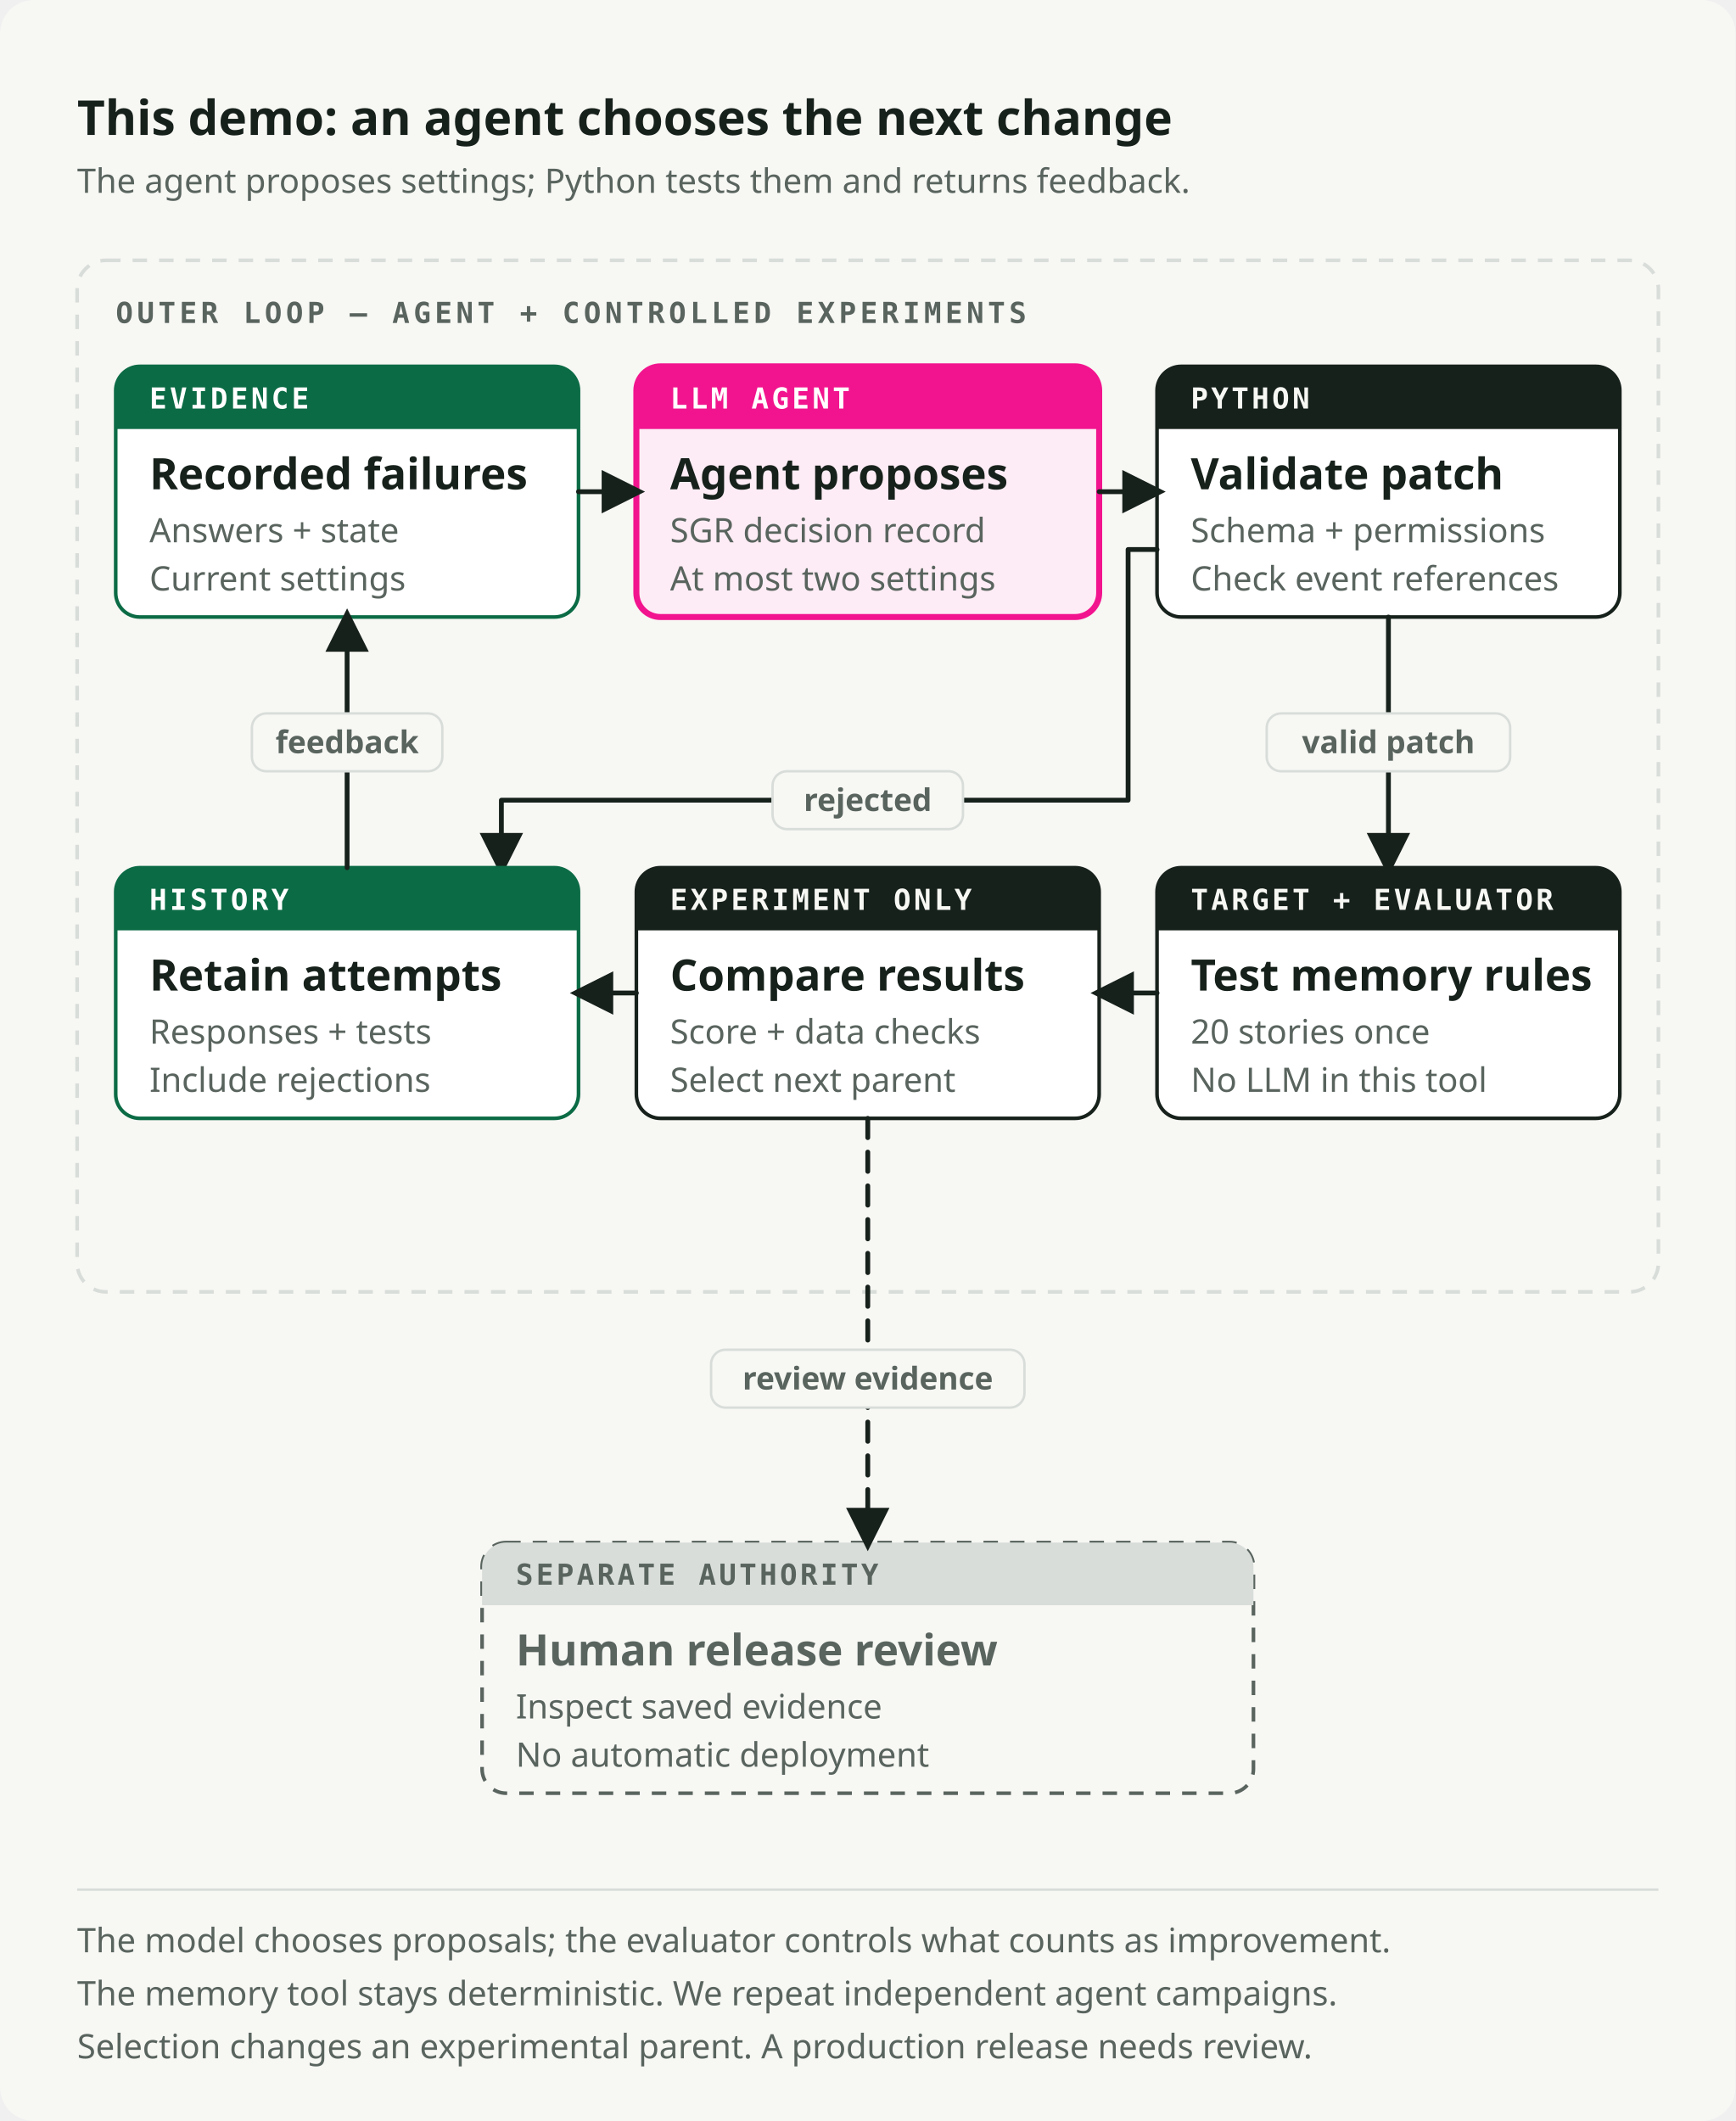
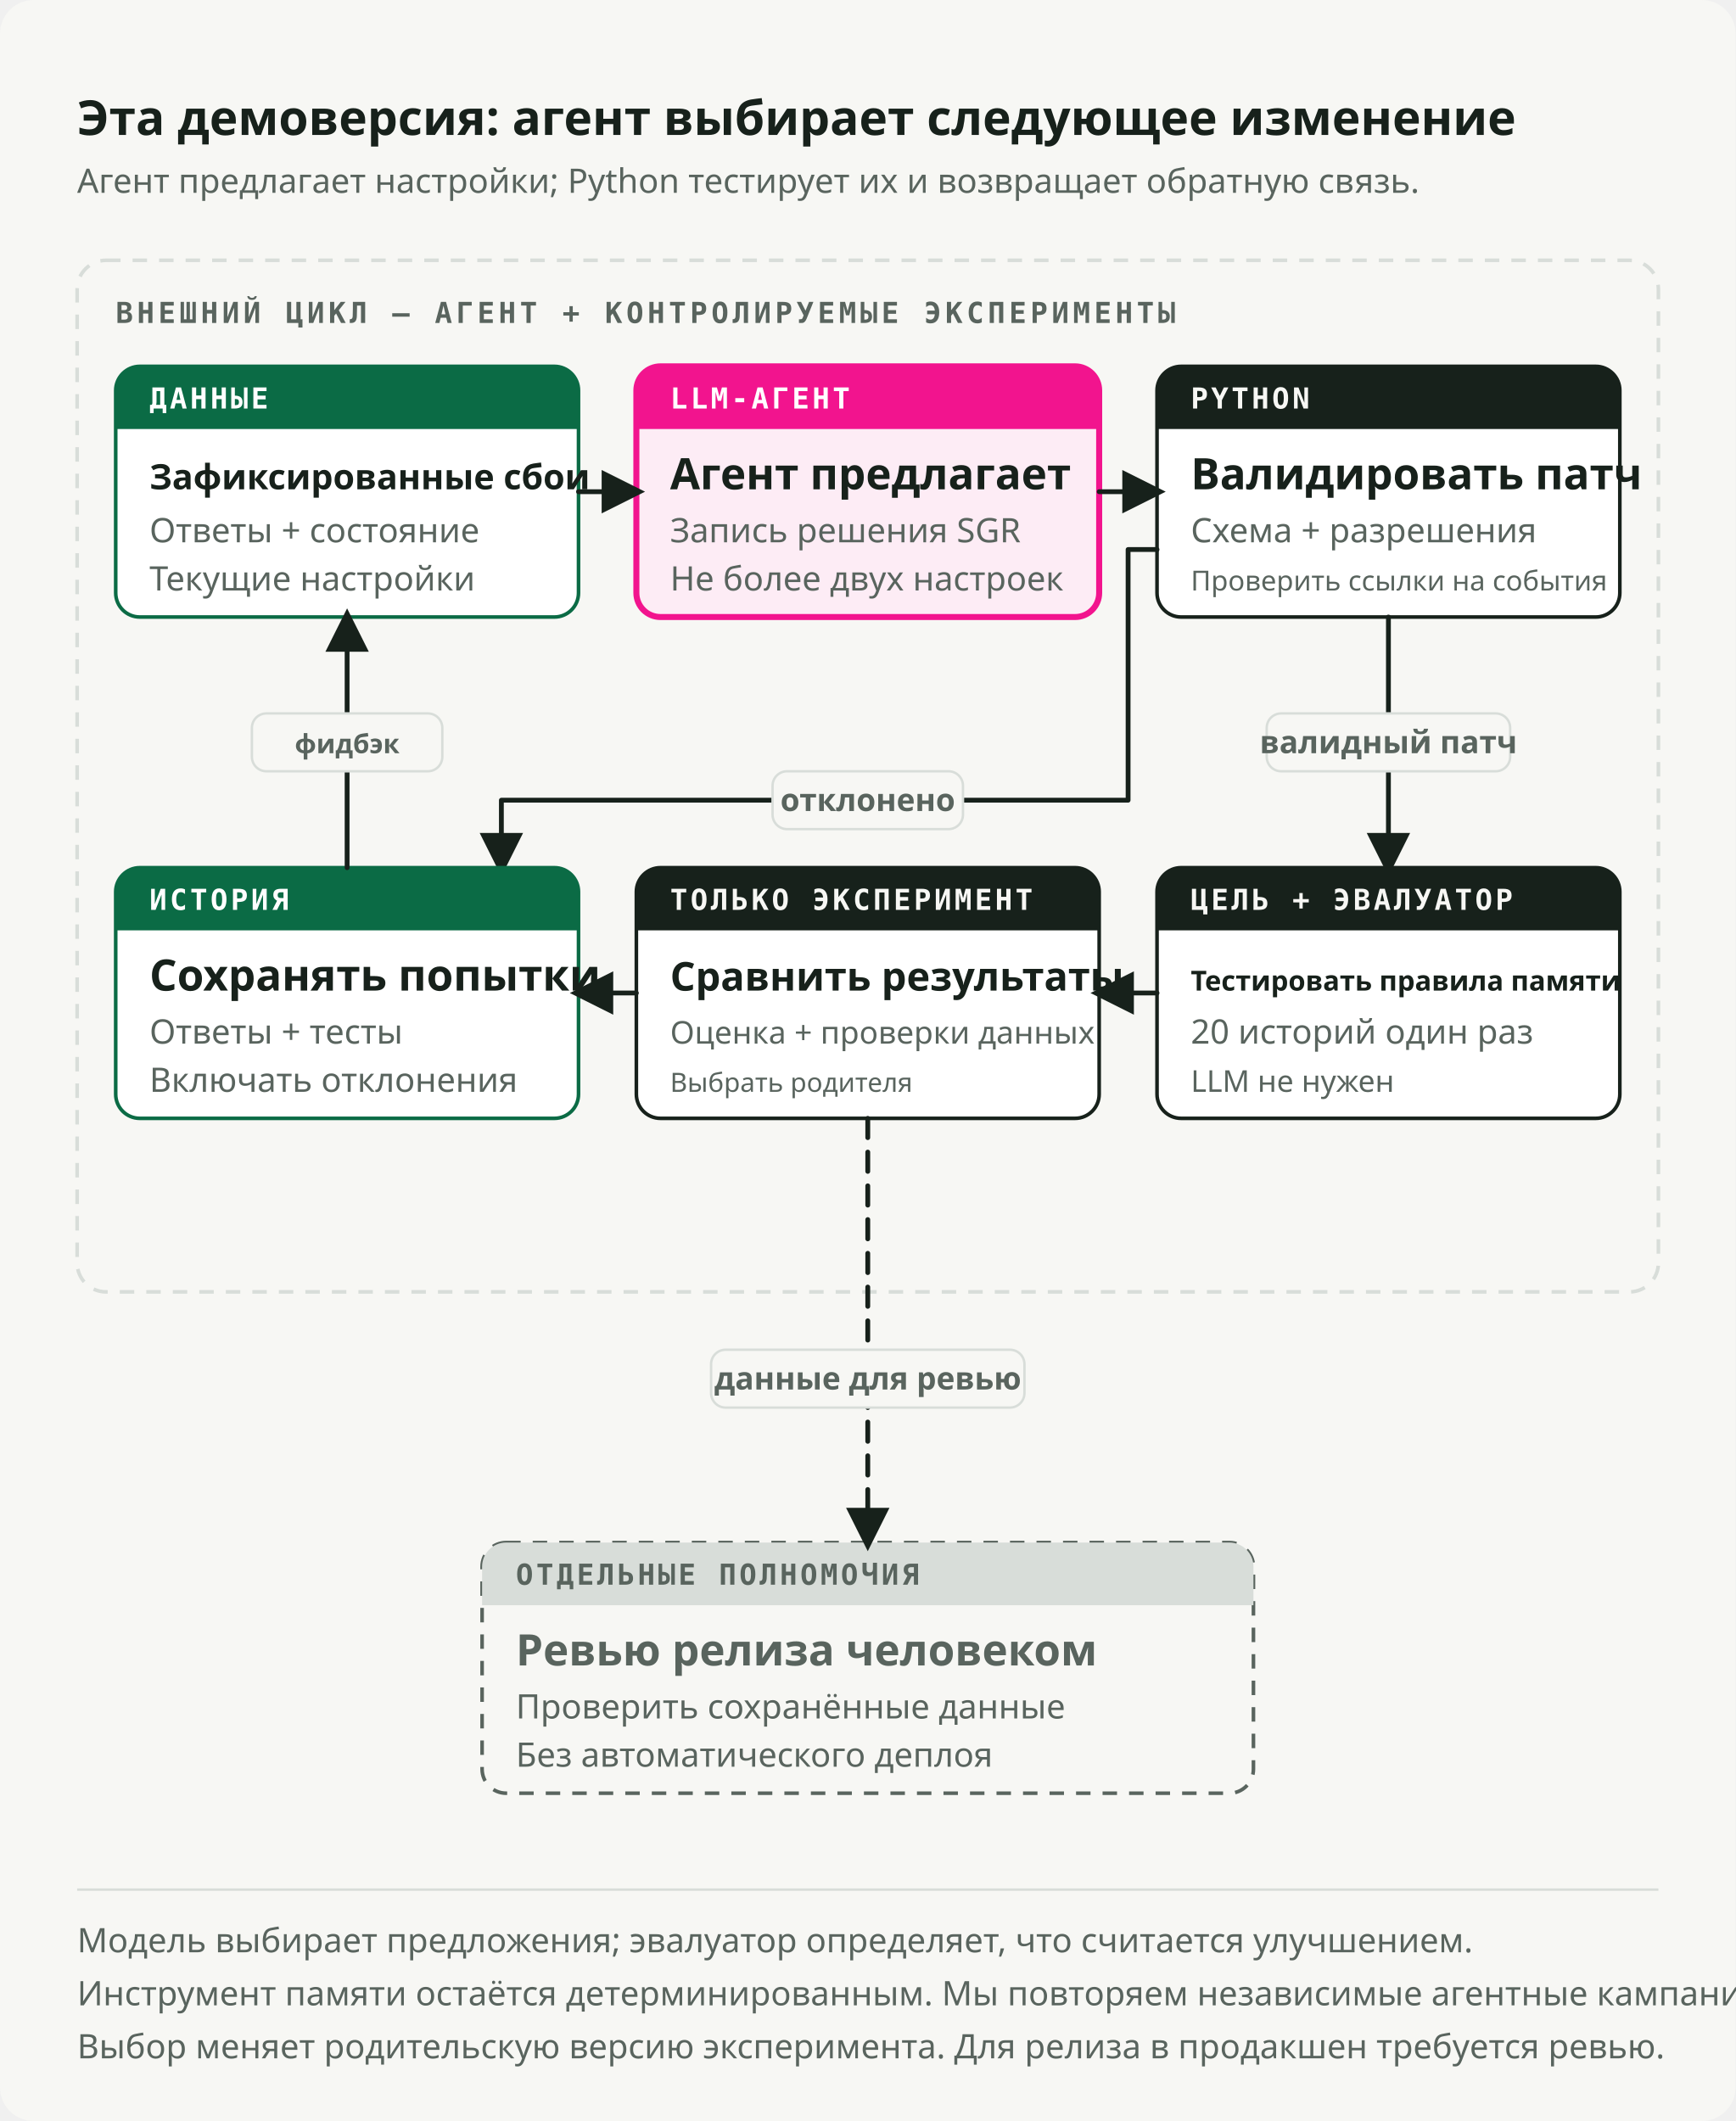
<svg xmlns="http://www.w3.org/2000/svg" viewBox="0 0 720 880" role="img" preserveAspectRatio="xMidYMid meet" data-visual-system="byte-diagram-v2" data-direction="B" data-theme="light" aria-labelledby="record-experiment-title record-experiment-desc" shape-rendering="geometricPrecision" text-rendering="geometricPrecision">
  <style data-visual-system="byte-diagram-v2">* { animation: none !important; }</style>
  <defs>
    <marker id="record-experiment-arrow-flow" viewBox="0 0 10 10" refX="8" refY="5" markerWidth="9" markerHeight="9" orient="auto-start-reverse">
      <path d="M0 0 10 5 0 10Z" fill="#17211B" />
    </marker>
    <marker id="record-experiment-arrow-fail" viewBox="0 0 10 10" refX="8" refY="5" markerWidth="9" markerHeight="9" orient="auto-start-reverse">
      <path d="M0 0 10 5 0 10Z" fill="#F2148E" />
    </marker>
  </defs>
  <rect width="720" height="880" rx="14" fill="#F7F7F4" />
-   <text x="32" y="56" font-family="Space Grotesk, IBM Plex Sans, ui-sans-serif, system-ui, sans-serif" font-size="20" font-weight="700" fill="#17211B">This demo: an agent chooses the next change</text>
-   <text x="32" y="80" font-family="IBM Plex Sans, ui-sans-serif, system-ui, sans-serif" font-size="14" font-weight="400" fill="#59645E">The agent proposes settings; Python tests them and returns feedback.</text>
+   <text x="32" y="56" font-family="Space Grotesk, IBM Plex Sans, ui-sans-serif, system-ui, sans-serif" font-size="20" font-weight="700" fill="#17211B">Эта демоверсия: агент выбирает следующее изменение</text>
+   <text x="32" y="80" font-family="IBM Plex Sans, ui-sans-serif, system-ui, sans-serif" font-size="14" font-weight="400" fill="#59645E">Агент предлагает настройки; Python тестирует их и возвращает обратную связь.</text>
  <rect x="32" y="108" width="656" height="428" rx="12" fill="none" stroke="#D8DDD9" stroke-width="1.5" stroke-dasharray="6 5" />
-   <text x="48" y="134" font-family="IBM Plex Mono, ui-monospace, SFMono-Regular, Menlo, monospace" font-size="12" font-weight="600" fill="#59645E" letter-spacing="1.6">OUTER LOOP — AGENT + CONTROLLED EXPERIMENTS</text>
+   <text x="48" y="134" font-family="IBM Plex Mono, ui-monospace, SFMono-Regular, Menlo, monospace" font-size="12" font-weight="600" fill="#59645E" letter-spacing="1.6">ВНЕШНИЙ ЦИКЛ — АГЕНТ + КОНТРОЛИРУЕМЫЕ ЭКСПЕРИМЕНТЫ</text>
  <path d="M58 152h172a10 10 0 0 1 10 10v84a10 10 0 0 1 -10 10h-172a10 10 0 0 1 -10 -10v-84a10 10 0 0 1 10 -10Z" fill="#FFFFFF" stroke="#0B6B45" stroke-width="1.5" />
  <path d="M58 152h172a10 10 0 0 1 10 10v16a0 0 0 0 1 -0 0h-192a0 0 0 0 1 -0 -0v-16a10 10 0 0 1 10 -10Z" fill="#0B6B45" />
-   <text x="62" y="169.5" font-family="IBM Plex Mono, ui-monospace, SFMono-Regular, Menlo, monospace" font-size="12" font-weight="600" fill="#FFFFFF" letter-spacing="1.2">EVIDENCE</text>
-   <text x="62" y="203" font-family="Space Grotesk, IBM Plex Sans, ui-sans-serif, system-ui, sans-serif" font-size="18" font-weight="600" fill="#17211B">Recorded failures</text>
-   <text x="62" y="225" font-family="IBM Plex Sans, ui-sans-serif, system-ui, sans-serif" font-size="14" font-weight="400" fill="#59645E">Answers + state</text>
-   <text x="62" y="245" font-family="IBM Plex Sans, ui-sans-serif, system-ui, sans-serif" font-size="14" font-weight="400" fill="#59645E">Current settings</text>
+   <text x="62" y="169.5" font-family="IBM Plex Mono, ui-monospace, SFMono-Regular, Menlo, monospace" font-size="12" font-weight="600" fill="#FFFFFF" letter-spacing="1.2">ДАННЫЕ</text>
+   <text x="62" y="203" font-family="Space Grotesk, IBM Plex Sans, ui-sans-serif, system-ui, sans-serif" font-size="18" font-weight="600" fill="#17211B" style="font-size: 14.5px;">Зафиксированные сбои</text>
+   <text x="62" y="225" font-family="IBM Plex Sans, ui-sans-serif, system-ui, sans-serif" font-size="14" font-weight="400" fill="#59645E">Ответы + состояние</text>
+   <text x="62" y="245" font-family="IBM Plex Sans, ui-sans-serif, system-ui, sans-serif" font-size="14" font-weight="400" fill="#59645E">Текущие настройки</text>
  <path d="M274 152h172a10 10 0 0 1 10 10v84a10 10 0 0 1 -10 10h-172a10 10 0 0 1 -10 -10v-84a10 10 0 0 1 10 -10Z" fill="#FDECF5" stroke="#F2148E" stroke-width="2.5" />
  <path d="M274 152h172a10 10 0 0 1 10 10v16a0 0 0 0 1 -0 0h-192a0 0 0 0 1 -0 -0v-16a10 10 0 0 1 10 -10Z" fill="#F2148E" />
-   <text x="278" y="169.5" font-family="IBM Plex Mono, ui-monospace, SFMono-Regular, Menlo, monospace" font-size="12" font-weight="600" fill="#FFFFFF" letter-spacing="1.2">LLM AGENT</text>
-   <text x="278" y="203" font-family="Space Grotesk, IBM Plex Sans, ui-sans-serif, system-ui, sans-serif" font-size="18" font-weight="600" fill="#17211B">Agent proposes</text>
-   <text x="278" y="225" font-family="IBM Plex Sans, ui-sans-serif, system-ui, sans-serif" font-size="14" font-weight="400" fill="#59645E">SGR decision record</text>
-   <text x="278" y="245" font-family="IBM Plex Sans, ui-sans-serif, system-ui, sans-serif" font-size="14" font-weight="400" fill="#59645E">At most two settings</text>
+   <text x="278" y="169.5" font-family="IBM Plex Mono, ui-monospace, SFMono-Regular, Menlo, monospace" font-size="12" font-weight="600" fill="#FFFFFF" letter-spacing="1.2">LLM-АГЕНТ</text>
+   <text x="278" y="203" font-family="Space Grotesk, IBM Plex Sans, ui-sans-serif, system-ui, sans-serif" font-size="18" font-weight="600" fill="#17211B">Агент предлагает</text>
+   <text x="278" y="225" font-family="IBM Plex Sans, ui-sans-serif, system-ui, sans-serif" font-size="14" font-weight="400" fill="#59645E">Запись решения SGR</text>
+   <text x="278" y="245" font-family="IBM Plex Sans, ui-sans-serif, system-ui, sans-serif" font-size="14" font-weight="400" fill="#59645E">Не более двух настроек</text>
  <path d="M490 152h172a10 10 0 0 1 10 10v84a10 10 0 0 1 -10 10h-172a10 10 0 0 1 -10 -10v-84a10 10 0 0 1 10 -10Z" fill="#FFFFFF" stroke="#17211B" stroke-width="1.5" />
  <path d="M490 152h172a10 10 0 0 1 10 10v16a0 0 0 0 1 -0 0h-192a0 0 0 0 1 -0 -0v-16a10 10 0 0 1 10 -10Z" fill="#17211B" />
  <text x="494" y="169.5" font-family="IBM Plex Mono, ui-monospace, SFMono-Regular, Menlo, monospace" font-size="12" font-weight="600" fill="#F7F7F4" letter-spacing="1.2">PYTHON</text>
-   <text x="494" y="203" font-family="Space Grotesk, IBM Plex Sans, ui-sans-serif, system-ui, sans-serif" font-size="18" font-weight="600" fill="#17211B">Validate patch</text>
-   <text x="494" y="225" font-family="IBM Plex Sans, ui-sans-serif, system-ui, sans-serif" font-size="14" font-weight="400" fill="#59645E">Schema + permissions</text>
-   <text x="494" y="245" font-family="IBM Plex Sans, ui-sans-serif, system-ui, sans-serif" font-size="14" font-weight="400" fill="#59645E">Check event references</text>
+   <text x="494" y="203" font-family="Space Grotesk, IBM Plex Sans, ui-sans-serif, system-ui, sans-serif" font-size="18" font-weight="600" fill="#17211B">Валидировать патч</text>
+   <text x="494" y="225" font-family="IBM Plex Sans, ui-sans-serif, system-ui, sans-serif" font-size="14" font-weight="400" fill="#59645E">Схема + разрешения</text>
+   <text x="494" y="245" font-family="IBM Plex Sans, ui-sans-serif, system-ui, sans-serif" font-size="14" font-weight="400" fill="#59645E" style="font-size: 11.5px;">Проверить ссылки на события</text>
  <path d="M240 204h24" fill="none" stroke="#17211B" stroke-width="2" stroke-linecap="round" stroke-linejoin="round" marker-end="url(#record-experiment-arrow-flow)" />
  <path d="M456 204h24" fill="none" stroke="#17211B" stroke-width="2" stroke-linecap="round" stroke-linejoin="round" marker-end="url(#record-experiment-arrow-flow)" />
  <path d="M490 360h172a10 10 0 0 1 10 10v84a10 10 0 0 1 -10 10h-172a10 10 0 0 1 -10 -10v-84a10 10 0 0 1 10 -10Z" fill="#FFFFFF" stroke="#17211B" stroke-width="1.5" />
  <path d="M490 360h172a10 10 0 0 1 10 10v16a0 0 0 0 1 -0 0h-192a0 0 0 0 1 -0 -0v-16a10 10 0 0 1 10 -10Z" fill="#17211B" />
-   <text x="494" y="377.5" font-family="IBM Plex Mono, ui-monospace, SFMono-Regular, Menlo, monospace" font-size="12" font-weight="600" fill="#F7F7F4" letter-spacing="1.2">TARGET + EVALUATOR</text>
-   <text x="494" y="411" font-family="Space Grotesk, IBM Plex Sans, ui-sans-serif, system-ui, sans-serif" font-size="18" font-weight="600" fill="#17211B">Test memory rules</text>
-   <text x="494" y="433" font-family="IBM Plex Sans, ui-sans-serif, system-ui, sans-serif" font-size="14" font-weight="400" fill="#59645E">20 stories once</text>
-   <text x="494" y="453" font-family="IBM Plex Sans, ui-sans-serif, system-ui, sans-serif" font-size="14" font-weight="400" fill="#59645E">No LLM in this tool</text>
+   <text x="494" y="377.5" font-family="IBM Plex Mono, ui-monospace, SFMono-Regular, Menlo, monospace" font-size="12" font-weight="600" fill="#F7F7F4" letter-spacing="1.2">ЦЕЛЬ + ЭВАЛУАТОР</text>
+   <text x="494" y="411" font-family="Space Grotesk, IBM Plex Sans, ui-sans-serif, system-ui, sans-serif" font-size="18" font-weight="600" fill="#17211B" style="font-size: 11.5px;">Тестировать правила памяти</text>
+   <text x="494" y="433" font-family="IBM Plex Sans, ui-sans-serif, system-ui, sans-serif" font-size="14" font-weight="400" fill="#59645E">20 историй один раз</text>
+   <text x="494" y="453" font-family="IBM Plex Sans, ui-sans-serif, system-ui, sans-serif" font-size="14" font-weight="400" fill="#59645E" style="font-size: 12.5px;">LLM не нужен</text>
  <path d="M576 256v104" fill="none" stroke="#17211B" stroke-width="2" stroke-linecap="round" stroke-linejoin="round" marker-end="url(#record-experiment-arrow-flow)" />
  <rect x="525.5" y="296" width="101" height="24" rx="6" fill="#F7F7F4" stroke="#D8DDD9" stroke-width="1" />
-   <text x="576" y="312.5" font-family="IBM Plex Sans, ui-sans-serif, system-ui, sans-serif" font-size="13" font-weight="600" fill="#59645E" text-anchor="middle">valid patch</text>
+   <text x="576" y="312.5" font-family="IBM Plex Sans, ui-sans-serif, system-ui, sans-serif" font-size="13" font-weight="600" fill="#59645E" text-anchor="middle">валидный патч</text>
  <path d="M480 228H468V332H208V360" fill="none" stroke="#17211B" stroke-width="2" stroke-linecap="round" stroke-linejoin="round" marker-end="url(#record-experiment-arrow-flow)" />
  <rect x="320.5" y="320" width="79" height="24" rx="6" fill="#F7F7F4" stroke="#D8DDD9" stroke-width="1" />
-   <text x="360" y="336.5" font-family="IBM Plex Sans, ui-sans-serif, system-ui, sans-serif" font-size="13" font-weight="600" fill="#59645E" text-anchor="middle">rejected</text>
+   <text x="360" y="336.5" font-family="IBM Plex Sans, ui-sans-serif, system-ui, sans-serif" font-size="13" font-weight="600" fill="#59645E" text-anchor="middle">отклонено</text>
  <path d="M274 360h172a10 10 0 0 1 10 10v84a10 10 0 0 1 -10 10h-172a10 10 0 0 1 -10 -10v-84a10 10 0 0 1 10 -10Z" fill="#FFFFFF" stroke="#17211B" stroke-width="1.5" />
  <path d="M274 360h172a10 10 0 0 1 10 10v16a0 0 0 0 1 -0 0h-192a0 0 0 0 1 -0 -0v-16a10 10 0 0 1 10 -10Z" fill="#17211B" />
-   <text x="278" y="377.5" font-family="IBM Plex Mono, ui-monospace, SFMono-Regular, Menlo, monospace" font-size="12" font-weight="600" fill="#F7F7F4" letter-spacing="1.2">EXPERIMENT ONLY</text>
-   <text x="278" y="411" font-family="Space Grotesk, IBM Plex Sans, ui-sans-serif, system-ui, sans-serif" font-size="18" font-weight="600" fill="#17211B">Compare results</text>
-   <text x="278" y="433" font-family="IBM Plex Sans, ui-sans-serif, system-ui, sans-serif" font-size="14" font-weight="400" fill="#59645E">Score + data checks</text>
-   <text x="278" y="453" font-family="IBM Plex Sans, ui-sans-serif, system-ui, sans-serif" font-size="14" font-weight="400" fill="#59645E">Select next parent</text>
+   <text x="278" y="377.5" font-family="IBM Plex Mono, ui-monospace, SFMono-Regular, Menlo, monospace" font-size="12" font-weight="600" fill="#F7F7F4" letter-spacing="1.2">ТОЛЬКО ЭКСПЕРИМЕНТ</text>
+   <text x="278" y="411" font-family="Space Grotesk, IBM Plex Sans, ui-sans-serif, system-ui, sans-serif" font-size="18" font-weight="600" fill="#17211B" style="font-size: 16.5px;">Сравнить результаты</text>
+   <text x="278" y="433" font-family="IBM Plex Sans, ui-sans-serif, system-ui, sans-serif" font-size="14" font-weight="400" fill="#59645E" style="font-size: 13px;">Оценка + проверки данных</text>
+   <text x="278" y="453" font-family="IBM Plex Sans, ui-sans-serif, system-ui, sans-serif" font-size="14" font-weight="400" fill="#59645E" style="font-size: 11px;">Выбрать родителя</text>
  <path d="M480 412h-24" fill="none" stroke="#17211B" stroke-width="2" stroke-linecap="round" stroke-linejoin="round" marker-end="url(#record-experiment-arrow-flow)" />
  <path d="M58 360h172a10 10 0 0 1 10 10v84a10 10 0 0 1 -10 10h-172a10 10 0 0 1 -10 -10v-84a10 10 0 0 1 10 -10Z" fill="#FFFFFF" stroke="#0B6B45" stroke-width="1.5" />
  <path d="M58 360h172a10 10 0 0 1 10 10v16a0 0 0 0 1 -0 0h-192a0 0 0 0 1 -0 -0v-16a10 10 0 0 1 10 -10Z" fill="#0B6B45" />
-   <text x="62" y="377.5" font-family="IBM Plex Mono, ui-monospace, SFMono-Regular, Menlo, monospace" font-size="12" font-weight="600" fill="#FFFFFF" letter-spacing="1.2">HISTORY</text>
-   <text x="62" y="411" font-family="Space Grotesk, IBM Plex Sans, ui-sans-serif, system-ui, sans-serif" font-size="18" font-weight="600" fill="#17211B">Retain attempts</text>
-   <text x="62" y="433" font-family="IBM Plex Sans, ui-sans-serif, system-ui, sans-serif" font-size="14" font-weight="400" fill="#59645E">Responses + tests</text>
-   <text x="62" y="453" font-family="IBM Plex Sans, ui-sans-serif, system-ui, sans-serif" font-size="14" font-weight="400" fill="#59645E">Include rejections</text>
+   <text x="62" y="377.5" font-family="IBM Plex Mono, ui-monospace, SFMono-Regular, Menlo, monospace" font-size="12" font-weight="600" fill="#FFFFFF" letter-spacing="1.2">ИСТОРИЯ</text>
+   <text x="62" y="411" font-family="Space Grotesk, IBM Plex Sans, ui-sans-serif, system-ui, sans-serif" font-size="18" font-weight="600" fill="#17211B">Сохранять попытки</text>
+   <text x="62" y="433" font-family="IBM Plex Sans, ui-sans-serif, system-ui, sans-serif" font-size="14" font-weight="400" fill="#59645E">Ответы + тесты</text>
+   <text x="62" y="453" font-family="IBM Plex Sans, ui-sans-serif, system-ui, sans-serif" font-size="14" font-weight="400" fill="#59645E">Включать отклонения</text>
  <path d="M264 412h-24" fill="none" stroke="#17211B" stroke-width="2" stroke-linecap="round" stroke-linejoin="round" marker-end="url(#record-experiment-arrow-flow)" />
  <path d="M144 360V256" fill="none" stroke="#17211B" stroke-width="2" stroke-linecap="round" stroke-linejoin="round" marker-end="url(#record-experiment-arrow-flow)" />
  <rect x="104.5" y="296" width="79" height="24" rx="6" fill="#F7F7F4" stroke="#D8DDD9" stroke-width="1" />
-   <text x="144" y="312.5" font-family="IBM Plex Sans, ui-sans-serif, system-ui, sans-serif" font-size="13" font-weight="600" fill="#59645E" text-anchor="middle">feedback</text>
+   <text x="144" y="312.5" font-family="IBM Plex Sans, ui-sans-serif, system-ui, sans-serif" font-size="13" font-weight="600" fill="#59645E" text-anchor="middle" style="font-size: 11px;">фидбэк</text>
  <path d="M210 640h300a10 10 0 0 1 10 10v84a10 10 0 0 1 -10 10h-300a10 10 0 0 1 -10 -10v-84a10 10 0 0 1 10 -10Z" fill="#F7F7F4" stroke="#59645E" stroke-width="1.5" stroke-dasharray="6 5" />
  <path d="M210 640h300a10 10 0 0 1 10 10v16a0 0 0 0 1 -0 0h-320a0 0 0 0 1 -0 -0v-16a10 10 0 0 1 10 -10Z" fill="#D8DDD9" />
-   <text x="214" y="657.5" font-family="IBM Plex Mono, ui-monospace, SFMono-Regular, Menlo, monospace" font-size="12" font-weight="600" fill="#59645E" letter-spacing="1.2">SEPARATE AUTHORITY</text>
-   <text x="214" y="691" font-family="Space Grotesk, IBM Plex Sans, ui-sans-serif, system-ui, sans-serif" font-size="18" font-weight="600" fill="#59645E">Human release review</text>
-   <text x="214" y="713" font-family="IBM Plex Sans, ui-sans-serif, system-ui, sans-serif" font-size="14" font-weight="400" fill="#59645E">Inspect saved evidence</text>
-   <text x="214" y="733" font-family="IBM Plex Sans, ui-sans-serif, system-ui, sans-serif" font-size="14" font-weight="400" fill="#59645E">No automatic deployment</text>
+   <text x="214" y="657.5" font-family="IBM Plex Mono, ui-monospace, SFMono-Regular, Menlo, monospace" font-size="12" font-weight="600" fill="#59645E" letter-spacing="1.2">ОТДЕЛЬНЫЕ ПОЛНОМОЧИЯ</text>
+   <text x="214" y="691" font-family="Space Grotesk, IBM Plex Sans, ui-sans-serif, system-ui, sans-serif" font-size="18" font-weight="600" fill="#59645E">Ревью релиза человеком</text>
+   <text x="214" y="713" font-family="IBM Plex Sans, ui-sans-serif, system-ui, sans-serif" font-size="14" font-weight="400" fill="#59645E">Проверить сохранённые данные</text>
+   <text x="214" y="733" font-family="IBM Plex Sans, ui-sans-serif, system-ui, sans-serif" font-size="14" font-weight="400" fill="#59645E">Без автоматического деплоя</text>
  <path d="M360 464v176" fill="none" stroke="#17211B" stroke-width="2" stroke-linecap="round" stroke-linejoin="round" stroke-dasharray="8 6" marker-end="url(#record-experiment-arrow-flow)" />
  <rect x="295" y="560" width="130" height="24" rx="6" fill="#F7F7F4" stroke="#D8DDD9" stroke-width="1" />
-   <text x="360" y="576.5" font-family="IBM Plex Sans, ui-sans-serif, system-ui, sans-serif" font-size="13" font-weight="600" fill="#59645E" text-anchor="middle">review evidence</text>
+   <text x="360" y="576.5" font-family="IBM Plex Sans, ui-sans-serif, system-ui, sans-serif" font-size="13" font-weight="600" fill="#59645E" text-anchor="middle">данные для ревью</text>
  <path d="M32 784h656" stroke="#D8DDD9" stroke-width="1" />
-   <text x="32" y="810" font-family="IBM Plex Sans, ui-sans-serif, system-ui, sans-serif" font-size="14" font-weight="400" fill="#59645E">The model chooses proposals; the evaluator controls what counts as improvement.</text>
-   <text x="32" y="832" font-family="IBM Plex Sans, ui-sans-serif, system-ui, sans-serif" font-size="14" font-weight="400" fill="#59645E">The memory tool stays deterministic. We repeat independent agent campaigns.</text>
-   <text x="32" y="854" font-family="IBM Plex Sans, ui-sans-serif, system-ui, sans-serif" font-size="14" font-weight="400" fill="#59645E">Selection changes an experimental parent. A production release needs review.</text>
+   <text x="32" y="810" font-family="IBM Plex Sans, ui-sans-serif, system-ui, sans-serif" font-size="14" font-weight="400" fill="#59645E">Модель выбирает предложения; эвалуатор определяет, что считается улучшением.</text>
+   <text x="32" y="832" font-family="IBM Plex Sans, ui-sans-serif, system-ui, sans-serif" font-size="14" font-weight="400" fill="#59645E">Инструмент памяти остаётся детерминированным. Мы повторяем независимые агентные кампании.</text>
+   <text x="32" y="854" font-family="IBM Plex Sans, ui-sans-serif, system-ui, sans-serif" font-size="14" font-weight="400" fill="#59645E">Выбор меняет родительскую версию эксперимента. Для релиза в продакшен требуется ревью.</text>
</svg>
